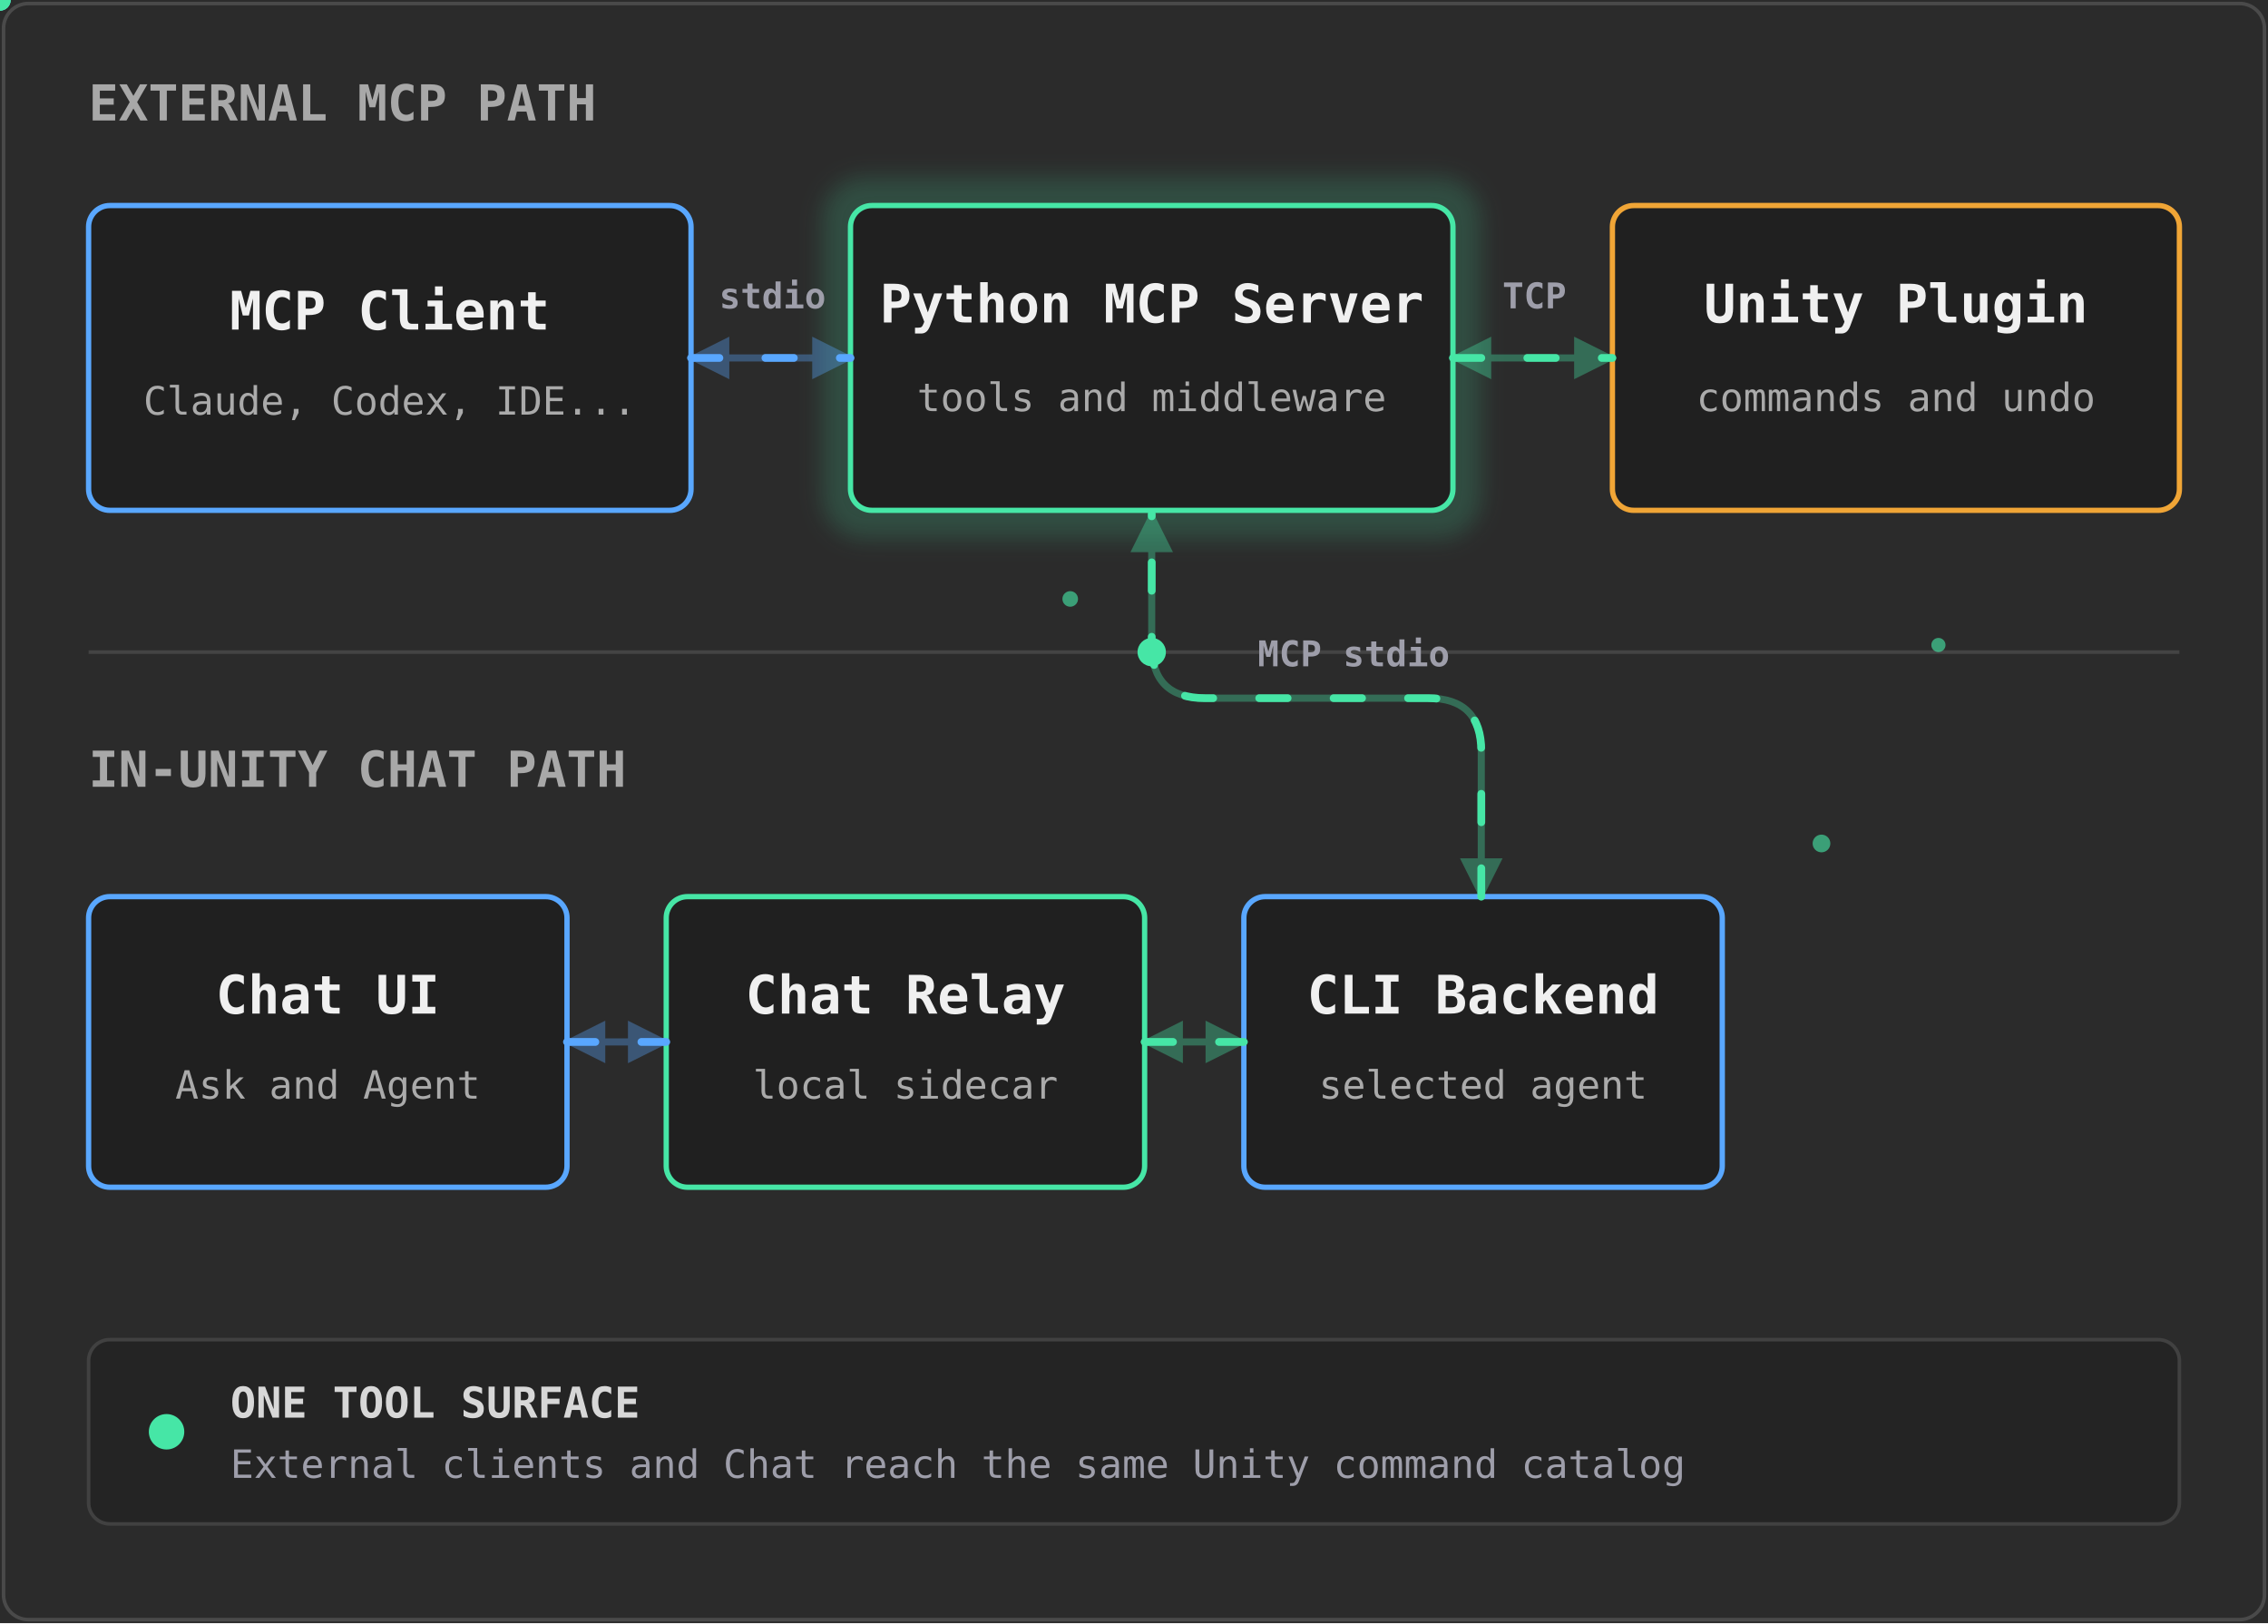
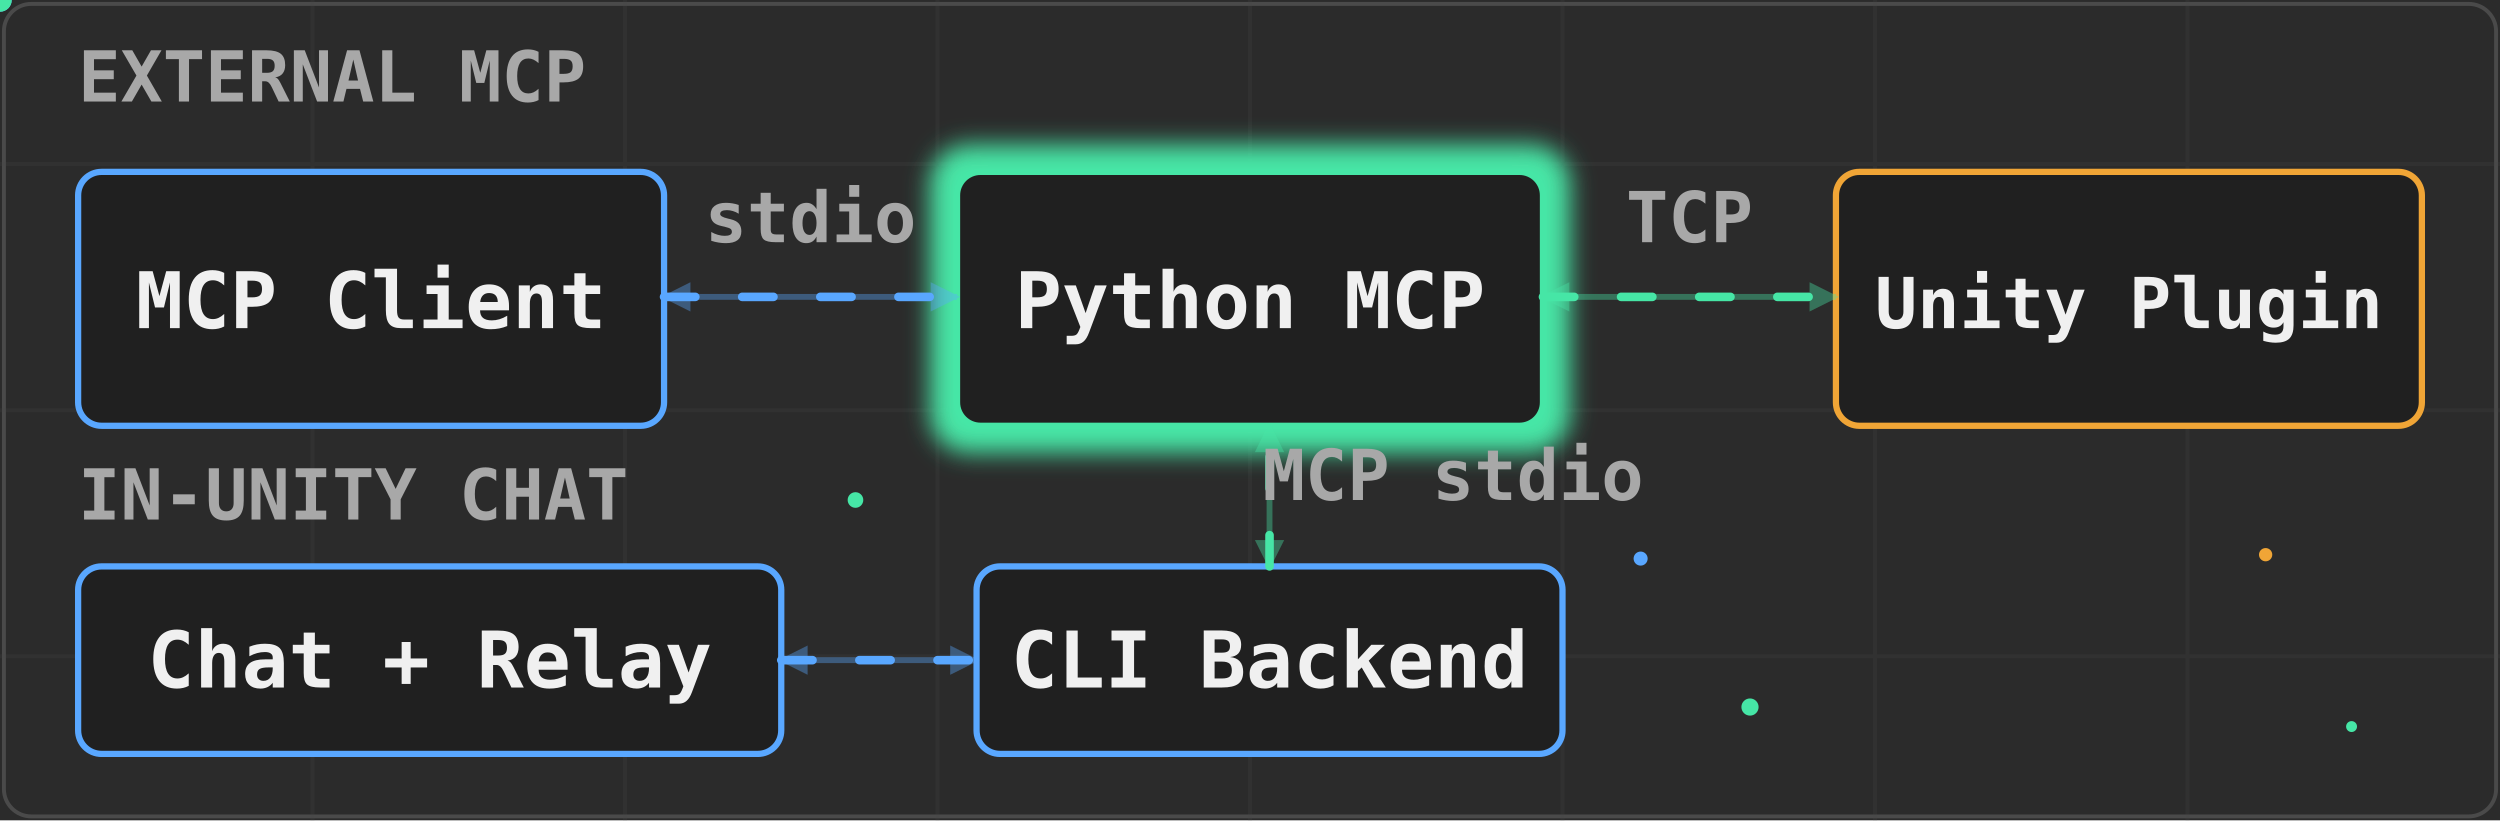
- <svg xmlns="http://www.w3.org/2000/svg" viewBox="0 0 640 458" width="640" height="458" role="img" aria-labelledby="architecture-title architecture-desc">
+ <svg xmlns="http://www.w3.org/2000/svg" viewBox="0 0 640 210" width="640" height="210" role="img" aria-labelledby="architecture-title architecture-desc">
  <defs>
-     <marker id="architecture-arrow-green" viewBox="0 0 10 10" refX="9" refY="5" markerWidth="6" markerHeight="6" orient="auto-start-reverse">
+     <marker id="arrow-green" viewBox="0 0 10 10" refX="9" refY="5" markerWidth="5" markerHeight="5" orient="auto-start-reverse">
      <path d="M0 0L10 5L0 10Z" fill="#46e6a6" />
    </marker>
-     <marker id="architecture-arrow-blue" viewBox="0 0 10 10" refX="9" refY="5" markerWidth="6" markerHeight="6" orient="auto-start-reverse">
+     <marker id="arrow-blue" viewBox="0 0 10 10" refX="9" refY="5" markerWidth="5" markerHeight="5" orient="auto-start-reverse">
      <path d="M0 0L10 5L0 10Z" fill="#59a7ff" />
    </marker>
    <filter id="architecture-glow" x="-80%" y="-80%" width="260%" height="260%">
-       <feGaussianBlur stdDeviation="3.2" />
+       <feGaussianBlur stdDeviation="3" />
    </filter>
  </defs>
  <style>
-     .bg { fill: #2b2b2b; }
-     .frame { fill: none; stroke: #4a4a4a; }
-     .section {
-       fill: #a8a8a8;
-       font: 700 14px ui-monospace, SFMono-Regular, Menlo, Consolas, monospace;
-       letter-spacing: 0;
-     }
-     .node { fill: #202020; stroke-width: 1.5; }
-     .node-title {
+     .node { fill: #202020; stroke-width: 1.6; }
+     .title {
      fill: #f0f0f0;
-       font: 700 15px ui-monospace, SFMono-Regular, Menlo, Consolas, monospace;
-       letter-spacing: 0;
-       text-anchor: middle;
-     }
-     .node-subtitle {
-       fill: #aaa;
-       font: 500 11px ui-monospace, SFMono-Regular, Menlo, Consolas, monospace;
-       letter-spacing: 0;
+       font-family: ui-monospace, SFMono-Regular, Menlo, Consolas, monospace;
+       font-weight: 700;
      text-anchor: middle;
    }
    .protocol {
-       fill: #9e9eaa;
-       font: 600 10px ui-monospace, SFMono-Regular, Menlo, Consolas, monospace;
-       letter-spacing: 0;
+       fill: #a8a8a8;
+       font-family: ui-monospace, SFMono-Regular, Menlo, Consolas, monospace;
+       font-weight: 600;
      text-anchor: middle;
    }
-     .route {
-       fill: none;
-       stroke-width: 2;
-       opacity: .35;
-     }
+     .route { fill: none; stroke-width: 1.5; opacity: .38; }
    .flow {
      fill: none;
      stroke-width: 2.2;
      stroke-linecap: round;
-       stroke-dasharray: 8 13;
-       animation: architecture-flow 3.8s linear infinite;
+       stroke-dasharray: 8 12;
+       animation: architecture-flow 3.7s linear infinite;
    }
-     .core-aura {
-       fill: #46e6a6;
-       opacity: .18;
-       transform-box: fill-box;
-       transform-origin: center;
-       animation: architecture-breathe 3.1s ease-in-out infinite;
-     }
-     .core-node {
-       animation: architecture-node 3.1s ease-in-out infinite;
+     .server-aura {
+       animation: architecture-aura 3s ease-in-out infinite;
      transform-box: fill-box;
      transform-origin: center;
    }
-     .particle { fill: #46e6a6; }
-     .particle-blue { fill: #59a7ff; }
-     .spore {
-       fill: #46e6a6;
-       opacity: .62;
+     .server-node {
+       animation: architecture-life 3.6s ease-in-out infinite;
      transform-box: fill-box;
      transform-origin: center;
-       animation: architecture-drift 4.6s ease-in-out infinite alternate;
    }
-     .spore-b { animation-delay: -1.7s; animation-duration: 5.4s; }
-     .spore-c { animation-delay: -3.1s; animation-duration: 3.9s; }
-     @keyframes architecture-flow {
-       from { stroke-dashoffset: 0; }
-       to { stroke-dashoffset: -42; }
+     .spore {
+       animation: architecture-drift-a 4.4s ease-in-out infinite alternate;
+       transform-box: fill-box;
+       transform-origin: center;
    }
-     @keyframes architecture-breathe {
+     .spore:nth-of-type(2n) { animation-name: architecture-drift-b; animation-duration: 5.3s; }
+     .spore:nth-of-type(3n) { animation-duration: 3.8s; animation-delay: -2s; }
+     @keyframes architecture-flow { to { stroke-dashoffset: -40; } }
+     @keyframes architecture-aura {
      0%, 100% { opacity: .1; transform: scale(.88); }
-       50% { opacity: .3; transform: scale(1.14); }
+       50% { opacity: .34; transform: scale(1.13); }
    }
-     @keyframes architecture-node {
-       0%, 100% { opacity: .92; }
-       50% { opacity: 1; }
+     @keyframes architecture-life {
+       0%, 100% { transform: translateY(0); }
+       46% { transform: translateY(-2px); }
    }
-     @keyframes architecture-drift {
-       0% { opacity: .28; transform: translate(-2px, 3px) scale(.75); }
-       50% { opacity: .82; transform: translate(5px, -4px) scale(1.15); }
-       100% { opacity: .4; transform: translate(8px, 2px) scale(.82); }
+     @keyframes architecture-drift-a {
+       0% { opacity: .18; transform: translate(-3px, 3px) scale(.7); }
+       55% { opacity: .82; transform: translate(5px, -4px) scale(1.2); }
+       100% { opacity: .3; transform: translate(8px, 2px) scale(.82); }
+     }
+     @keyframes architecture-drift-b {
+       0% { opacity: .16; transform: translate(4px, -3px) scale(.76); }
+       48% { opacity: .7; transform: translate(-6px, 4px) scale(1.14); }
+       100% { opacity: .25; transform: translate(2px, -5px) scale(.8); }
    }
    @media (prefers-reduced-motion: reduce) {
-       .flow, .core-aura, .core-node, .spore { animation: none !important; }
-       .flow { stroke-dasharray: none; opacity: .72; }
-       .core-aura { opacity: .18; }
+       .flow, .server-aura, .server-node, .spore { animation: none !important; }
+       .flow { stroke-dasharray: none; opacity: .7; }
+       .server-aura { opacity: .18; }
      .motion-particle { display: none; }
+       .spore { opacity: .3; }
    }
  </style>
-   <rect class="bg" width="640" height="458" />
-   <rect class="frame" x="1" y="1" width="638" height="456" rx="7" />
-   <text class="section" x="25" y="34">EXTERNAL MCP PATH</text>
+   <rect width="640" height="210" fill="#2b2b2b" />
+   <rect x="1" y="1" width="638" height="208" rx="7" fill="none" stroke="#4a4a4a" />
+   <g stroke="#464646" stroke-width="1" opacity=".22">
+     <path d="M0 42H640M0 105H640M0 168H640" />
+     <path d="M80 0V210M160 0V210M240 0V210M320 0V210M400 0V210M480 0V210M560 0V210" />
+   </g>
+   <text x="20" y="26" fill="#a8a8a8" font-size="18" font-weight="700" data-mobile-critical="true" font-family="ui-monospace, SFMono-Regular, Menlo, Consolas, monospace">EXTERNAL MCP</text>
  <g>
-     <rect class="node" x="25" y="58" width="170" height="86" rx="6" stroke="#59a7ff" />
-     <text class="node-title" x="110" y="93">MCP Client</text>
-     <text class="node-subtitle" x="110" y="117">Claude, Codex, IDE...</text>
+     <rect class="node" x="20" y="44" width="150" height="65" rx="6" stroke="#59a7ff" />
+     <text class="title" x="95" y="84" font-size="20" data-mobile-critical="true">MCP Client</text>
  </g>
-   <g class="core-node">
-     <rect class="core-aura" x="232" y="50" width="186" height="102" rx="12" filter="url(#architecture-glow)" />
-     <rect class="node" x="240" y="58" width="170" height="86" rx="6" stroke="#46e6a6" />
-     <text class="node-title" x="325" y="91" fill="#46e6a6">Python MCP Server</text>
-     <text class="node-subtitle" x="325" y="116">tools and middleware</text>
+   <g class="server-node">
+     <rect class="server-aura" x="238" y="37" width="164" height="79" rx="10" fill="#46e6a6" filter="url(#architecture-glow)" />
+     <rect class="node" x="245" y="44" width="150" height="65" rx="6" stroke="#46e6a6" />
+     <text class="title" x="320" y="84" font-size="20" data-mobile-critical="true">Python MCP</text>
  </g>
  <g>
-     <rect class="node" x="455" y="58" width="160" height="86" rx="6" stroke="#f0a536" />
-     <text class="node-title" x="535" y="91">Unity Plugin</text>
-     <text class="node-subtitle" x="535" y="116">commands and undo</text>
+     <rect class="node" x="470" y="44" width="150" height="65" rx="6" stroke="#f0a536" />
+     <text class="title" x="545" y="84" font-size="18" data-mobile-critical="true">Unity Plugin</text>
  </g>
-   <path class="route" d="M195 101H240" stroke="#59a7ff" marker-start="url(#architecture-arrow-blue)" marker-end="url(#architecture-arrow-blue)" />
-   <path class="flow" d="M195 101H240" stroke="#59a7ff" />
-   <text class="protocol" x="218" y="87">stdio</text>
-   <path class="route" d="M410 101H455" stroke="#46e6a6" marker-start="url(#architecture-arrow-green)" marker-end="url(#architecture-arrow-green)" />
-   <path class="flow" d="M410 101H455" stroke="#46e6a6" />
-   <text class="protocol" x="433" y="87">TCP</text>
-   <circle class="particle-blue motion-particle" r="3">
-     <animateMotion dur="2.7s" repeatCount="indefinite" path="M195 101H240" />
+   <path class="route" d="M170 76H245" stroke="#59a7ff" marker-start="url(#arrow-blue)" marker-end="url(#arrow-blue)" />
+   <path class="flow" d="M170 76H245" stroke="#59a7ff" />
+   <text class="protocol" x="207.5" y="62" font-size="18" data-mobile-critical="true">stdio</text>
+   <path class="route" d="M395 76H470" stroke="#46e6a6" marker-start="url(#arrow-green)" marker-end="url(#arrow-green)" />
+   <path class="flow" d="M395 76H470" stroke="#46e6a6" />
+   <text class="protocol" x="432.5" y="62" font-size="18" data-mobile-critical="true">TCP</text>
+   <circle class="motion-particle" r="3" fill="#59a7ff">
+     <animateMotion dur="2.5s" repeatCount="indefinite" path="M170 76H245" />
  </circle>
-   <circle class="particle motion-particle" r="3">
-     <animateMotion dur="2.9s" begin="-1.1s" repeatCount="indefinite" path="M410 101H455" />
+   <circle class="motion-particle" r="3" fill="#46e6a6">
+     <animateMotion dur="2.8s" begin="-1.1s" repeatCount="indefinite" path="M395 76H470" />
  </circle>
-   <path d="M25 184H615" stroke="#444" stroke-width="1" />
-   <circle cx="325" cy="184" r="4" fill="#46e6a6" />
-   <text class="section" x="25" y="222">IN-UNITY CHAT PATH</text>
+   <text x="20" y="133" fill="#a8a8a8" font-size="18" font-weight="700" data-mobile-critical="true" font-family="ui-monospace, SFMono-Regular, Menlo, Consolas, monospace">IN-UNITY CHAT</text>
  <g>
-     <rect class="node" x="25" y="253" width="135" height="82" rx="6" stroke="#59a7ff" />
-     <text class="node-title" x="92.5" y="286">Chat UI</text>
-     <text class="node-subtitle" x="92.5" y="310">Ask and Agent</text>
+     <rect class="node" x="20" y="145" width="180" height="48" rx="6" stroke="#59a7ff" />
+     <text class="title" x="110" y="176" font-size="20" data-mobile-critical="true">Chat + Relay</text>
  </g>
  <g>
-     <rect class="node" x="188" y="253" width="135" height="82" rx="6" stroke="#46e6a6" />
-     <text class="node-title" x="255.5" y="286">Chat Relay</text>
-     <text class="node-subtitle" x="255.5" y="310">local sidecar</text>
+     <rect class="node" x="250" y="145" width="150" height="48" rx="6" stroke="#59a7ff" />
+     <text class="title" x="325" y="176" font-size="20" data-mobile-critical="true">CLI Backend</text>
  </g>
+   <path class="route" d="M200 169H250" stroke="#59a7ff" marker-start="url(#arrow-blue)" marker-end="url(#arrow-blue)" />
+   <path class="flow" d="M200 169H250" stroke="#59a7ff" />
+   <path class="route" d="M325 145V109" stroke="#46e6a6" marker-start="url(#arrow-green)" marker-end="url(#arrow-green)" />
+   <path class="flow" d="M325 145V109" stroke="#46e6a6" />
+   <text class="protocol" x="372" y="128" font-size="18" data-mobile-critical="true">MCP stdio</text>
+   <circle class="motion-particle" r="2.6" fill="#59a7ff">
+     <animateMotion dur="3s" repeatCount="indefinite" path="M200 169H250" />
+   </circle>
+   <circle class="motion-particle" r="2.8" fill="#46e6a6">
+     <animateMotion dur="3.3s" begin="-1.4s" repeatCount="indefinite" path="M325 145V109" />
+   </circle>
  <g>
-     <rect class="node" x="351" y="253" width="135" height="82" rx="6" stroke="#59a7ff" />
-     <text class="node-title" x="418.5" y="286">CLI Backend</text>
-     <text class="node-subtitle" x="418.5" y="310">selected agent</text>
-   </g>
-   <path class="route" d="M160 294H188" stroke="#59a7ff" marker-start="url(#architecture-arrow-blue)" marker-end="url(#architecture-arrow-blue)" />
-   <path class="flow" d="M160 294H188" stroke="#59a7ff" />
-   <path class="route" d="M323 294H351" stroke="#46e6a6" marker-start="url(#architecture-arrow-green)" marker-end="url(#architecture-arrow-green)" />
-   <path class="flow" d="M323 294H351" stroke="#46e6a6" />
-   <path class="route" d="M418 253V212Q418 197 403 197H340Q325 197 325 182V145" stroke="#46e6a6" marker-start="url(#architecture-arrow-green)" marker-end="url(#architecture-arrow-green)" />
-   <path class="flow" d="M418 253V212Q418 197 403 197H340Q325 197 325 182V145" stroke="#46e6a6" />
-   <text class="protocol" x="382" y="188">MCP stdio</text>
-   <circle class="particle-blue motion-particle" r="2.6">
-     <animateMotion dur="3.1s" repeatCount="indefinite" path="M160 294H188" />
-   </circle>
-   <circle class="particle motion-particle" r="2.8">
-     <animateMotion dur="3.4s" begin="-1.5s" repeatCount="indefinite" path="M323 294H351" />
-   </circle>
-   <circle class="particle motion-particle" r="3">
-     <animateMotion dur="4.6s" begin="-2.2s" repeatCount="indefinite" path="M418 253V212Q418 197 403 197H340Q325 197 325 182V145" />
-   </circle>
-   <circle class="spore" cx="514" cy="238" r="2.5" />
-   <circle class="spore spore-b" cx="547" cy="182" r="2" />
-   <circle class="spore spore-c" cx="302" cy="169" r="2.2" />
-   <g transform="translate(25 378)">
-     <rect width="590" height="52" rx="6" fill="#242424" stroke="#414141" />
-     <circle cx="22" cy="26" r="5" fill="#46e6a6" />
-     <text x="40" y="22" fill="#d7d7d7" font-size="12" font-weight="700" font-family="ui-monospace, SFMono-Regular, Menlo, Consolas, monospace">ONE TOOL SURFACE</text>
-     <text x="40" y="39" fill="#9e9eaa" font-size="11" font-family="ui-monospace, SFMono-Regular, Menlo, Consolas, monospace">External clients and Chat reach the same Unity command catalog</text>
+     <circle class="spore" cx="219" cy="128" r="2" fill="#46e6a6" />
+     <circle class="spore" cx="420" cy="143" r="1.8" fill="#59a7ff" />
+     <circle class="spore" cx="448" cy="181" r="2.2" fill="#46e6a6" />
+     <circle class="spore" cx="580" cy="142" r="1.7" fill="#f0a536" />
+     <circle class="spore" cx="602" cy="186" r="1.4" fill="#46e6a6" />
  </g>
</svg>
